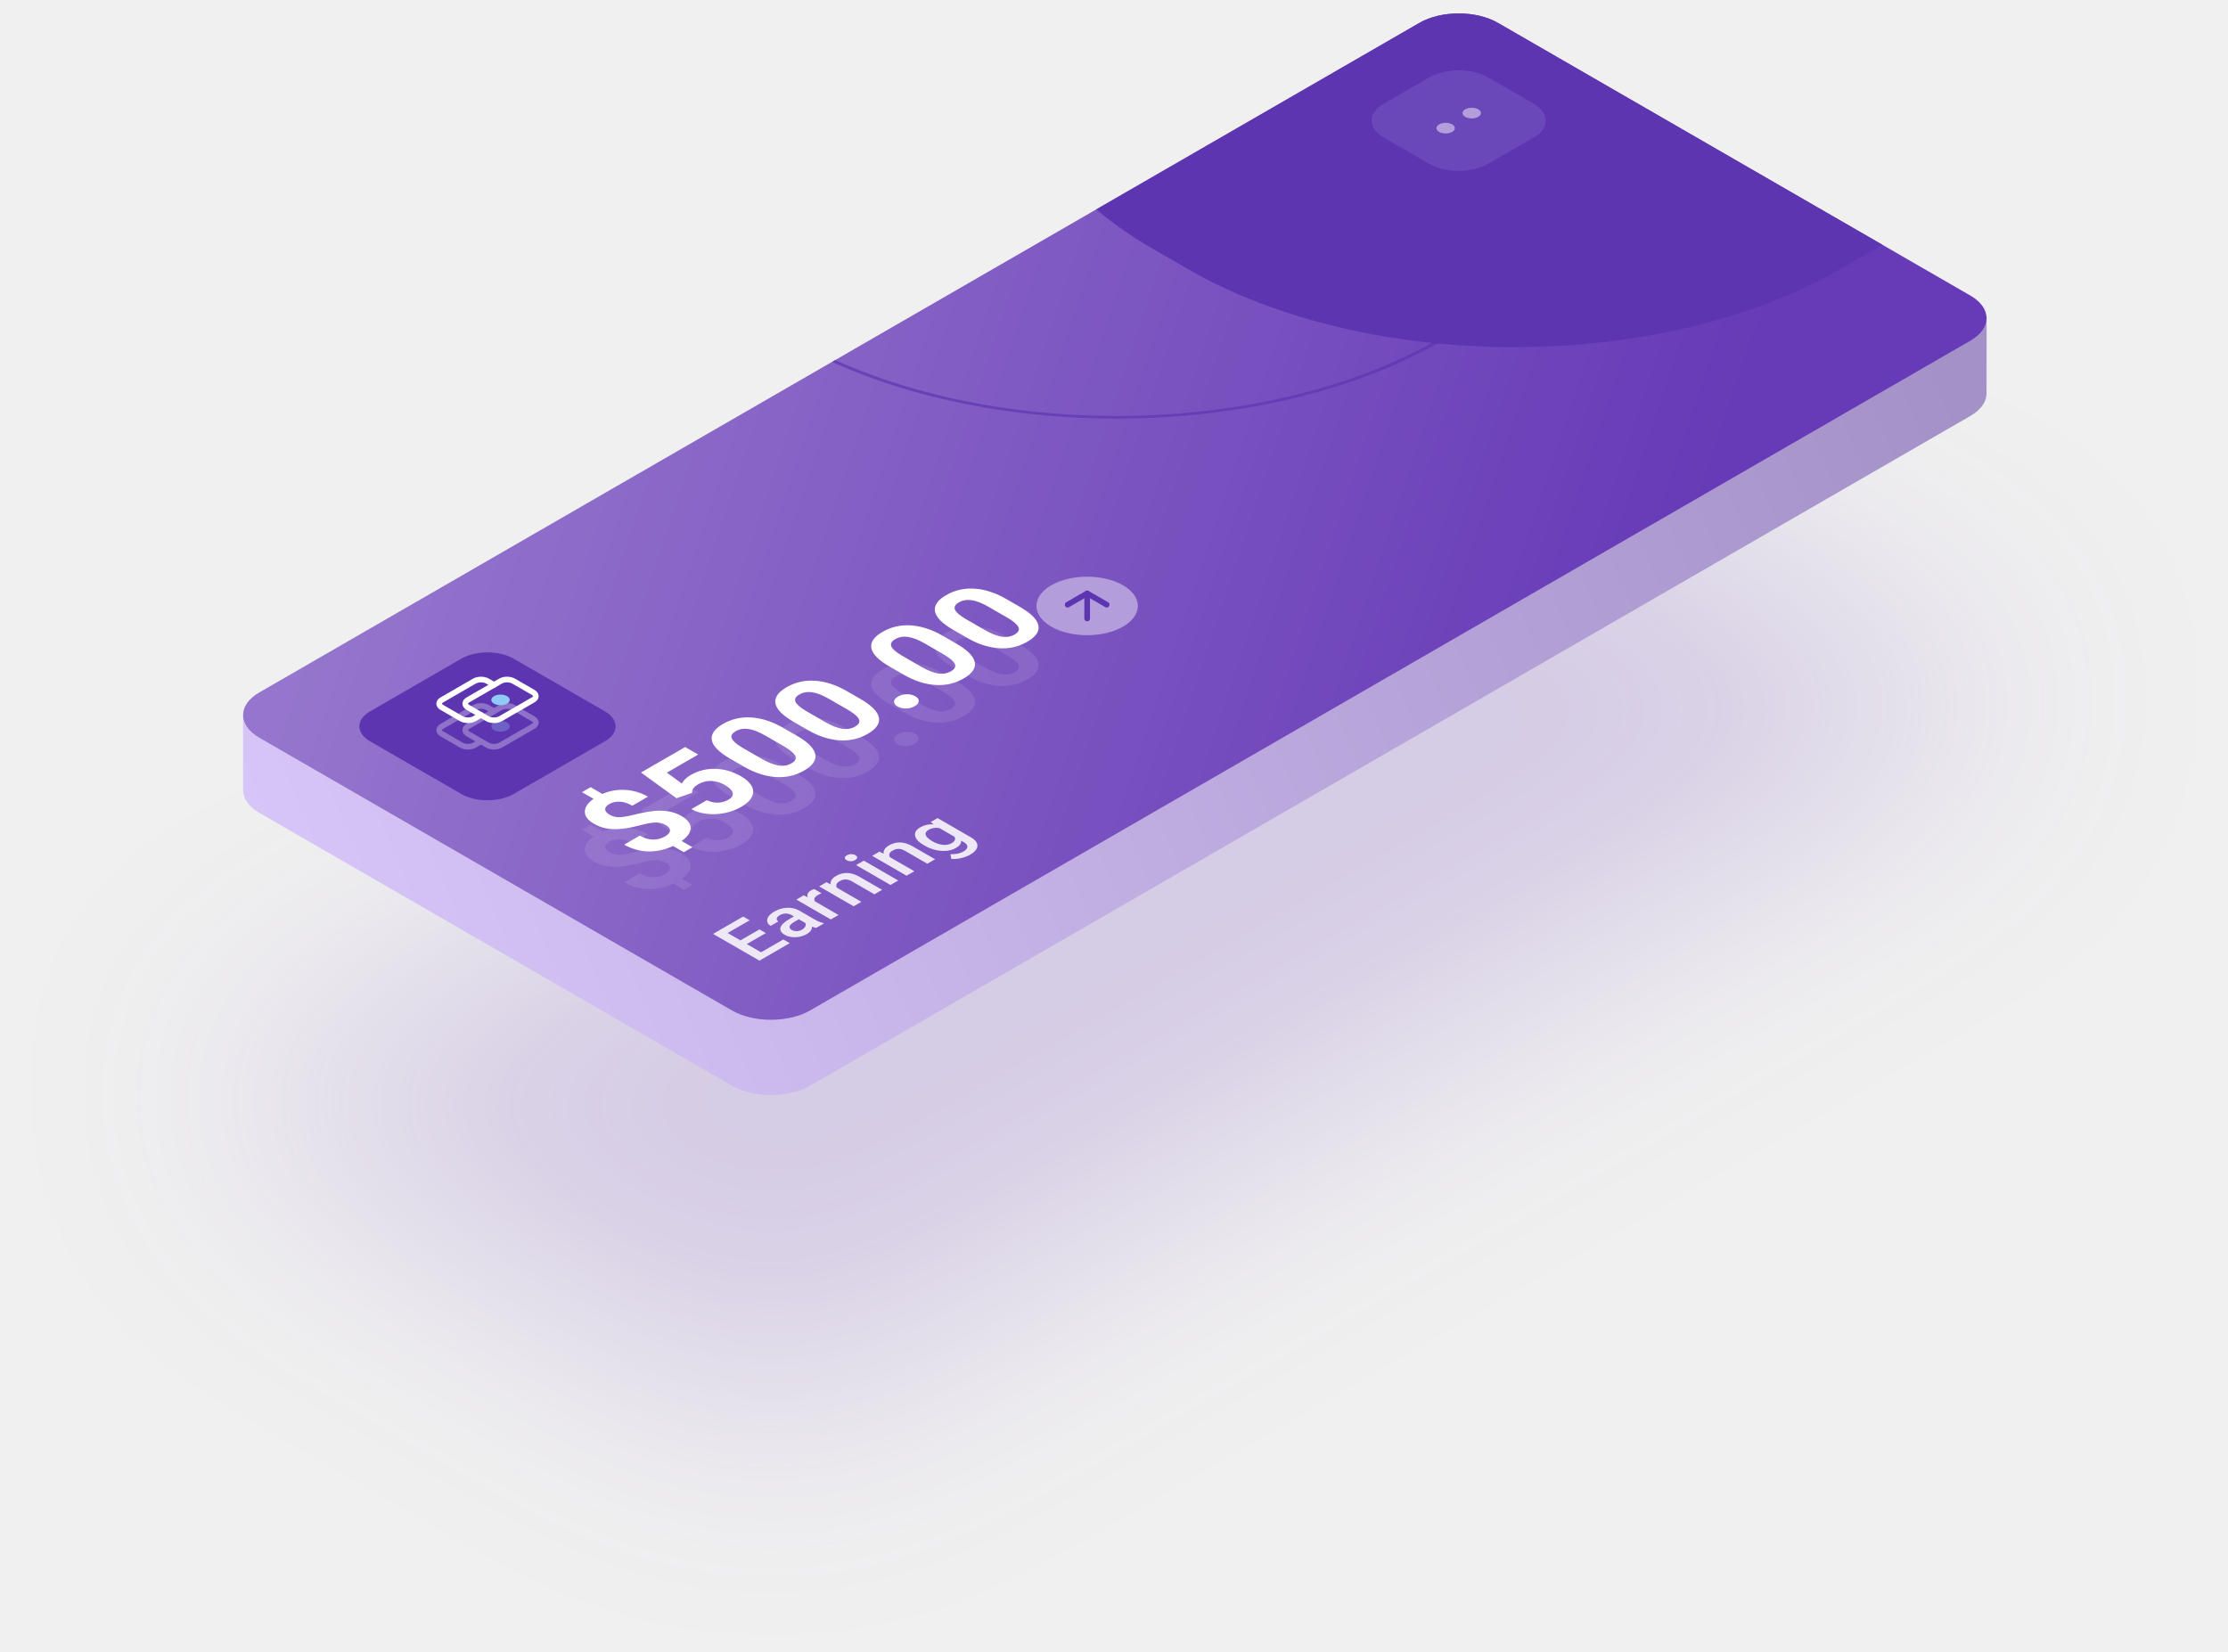
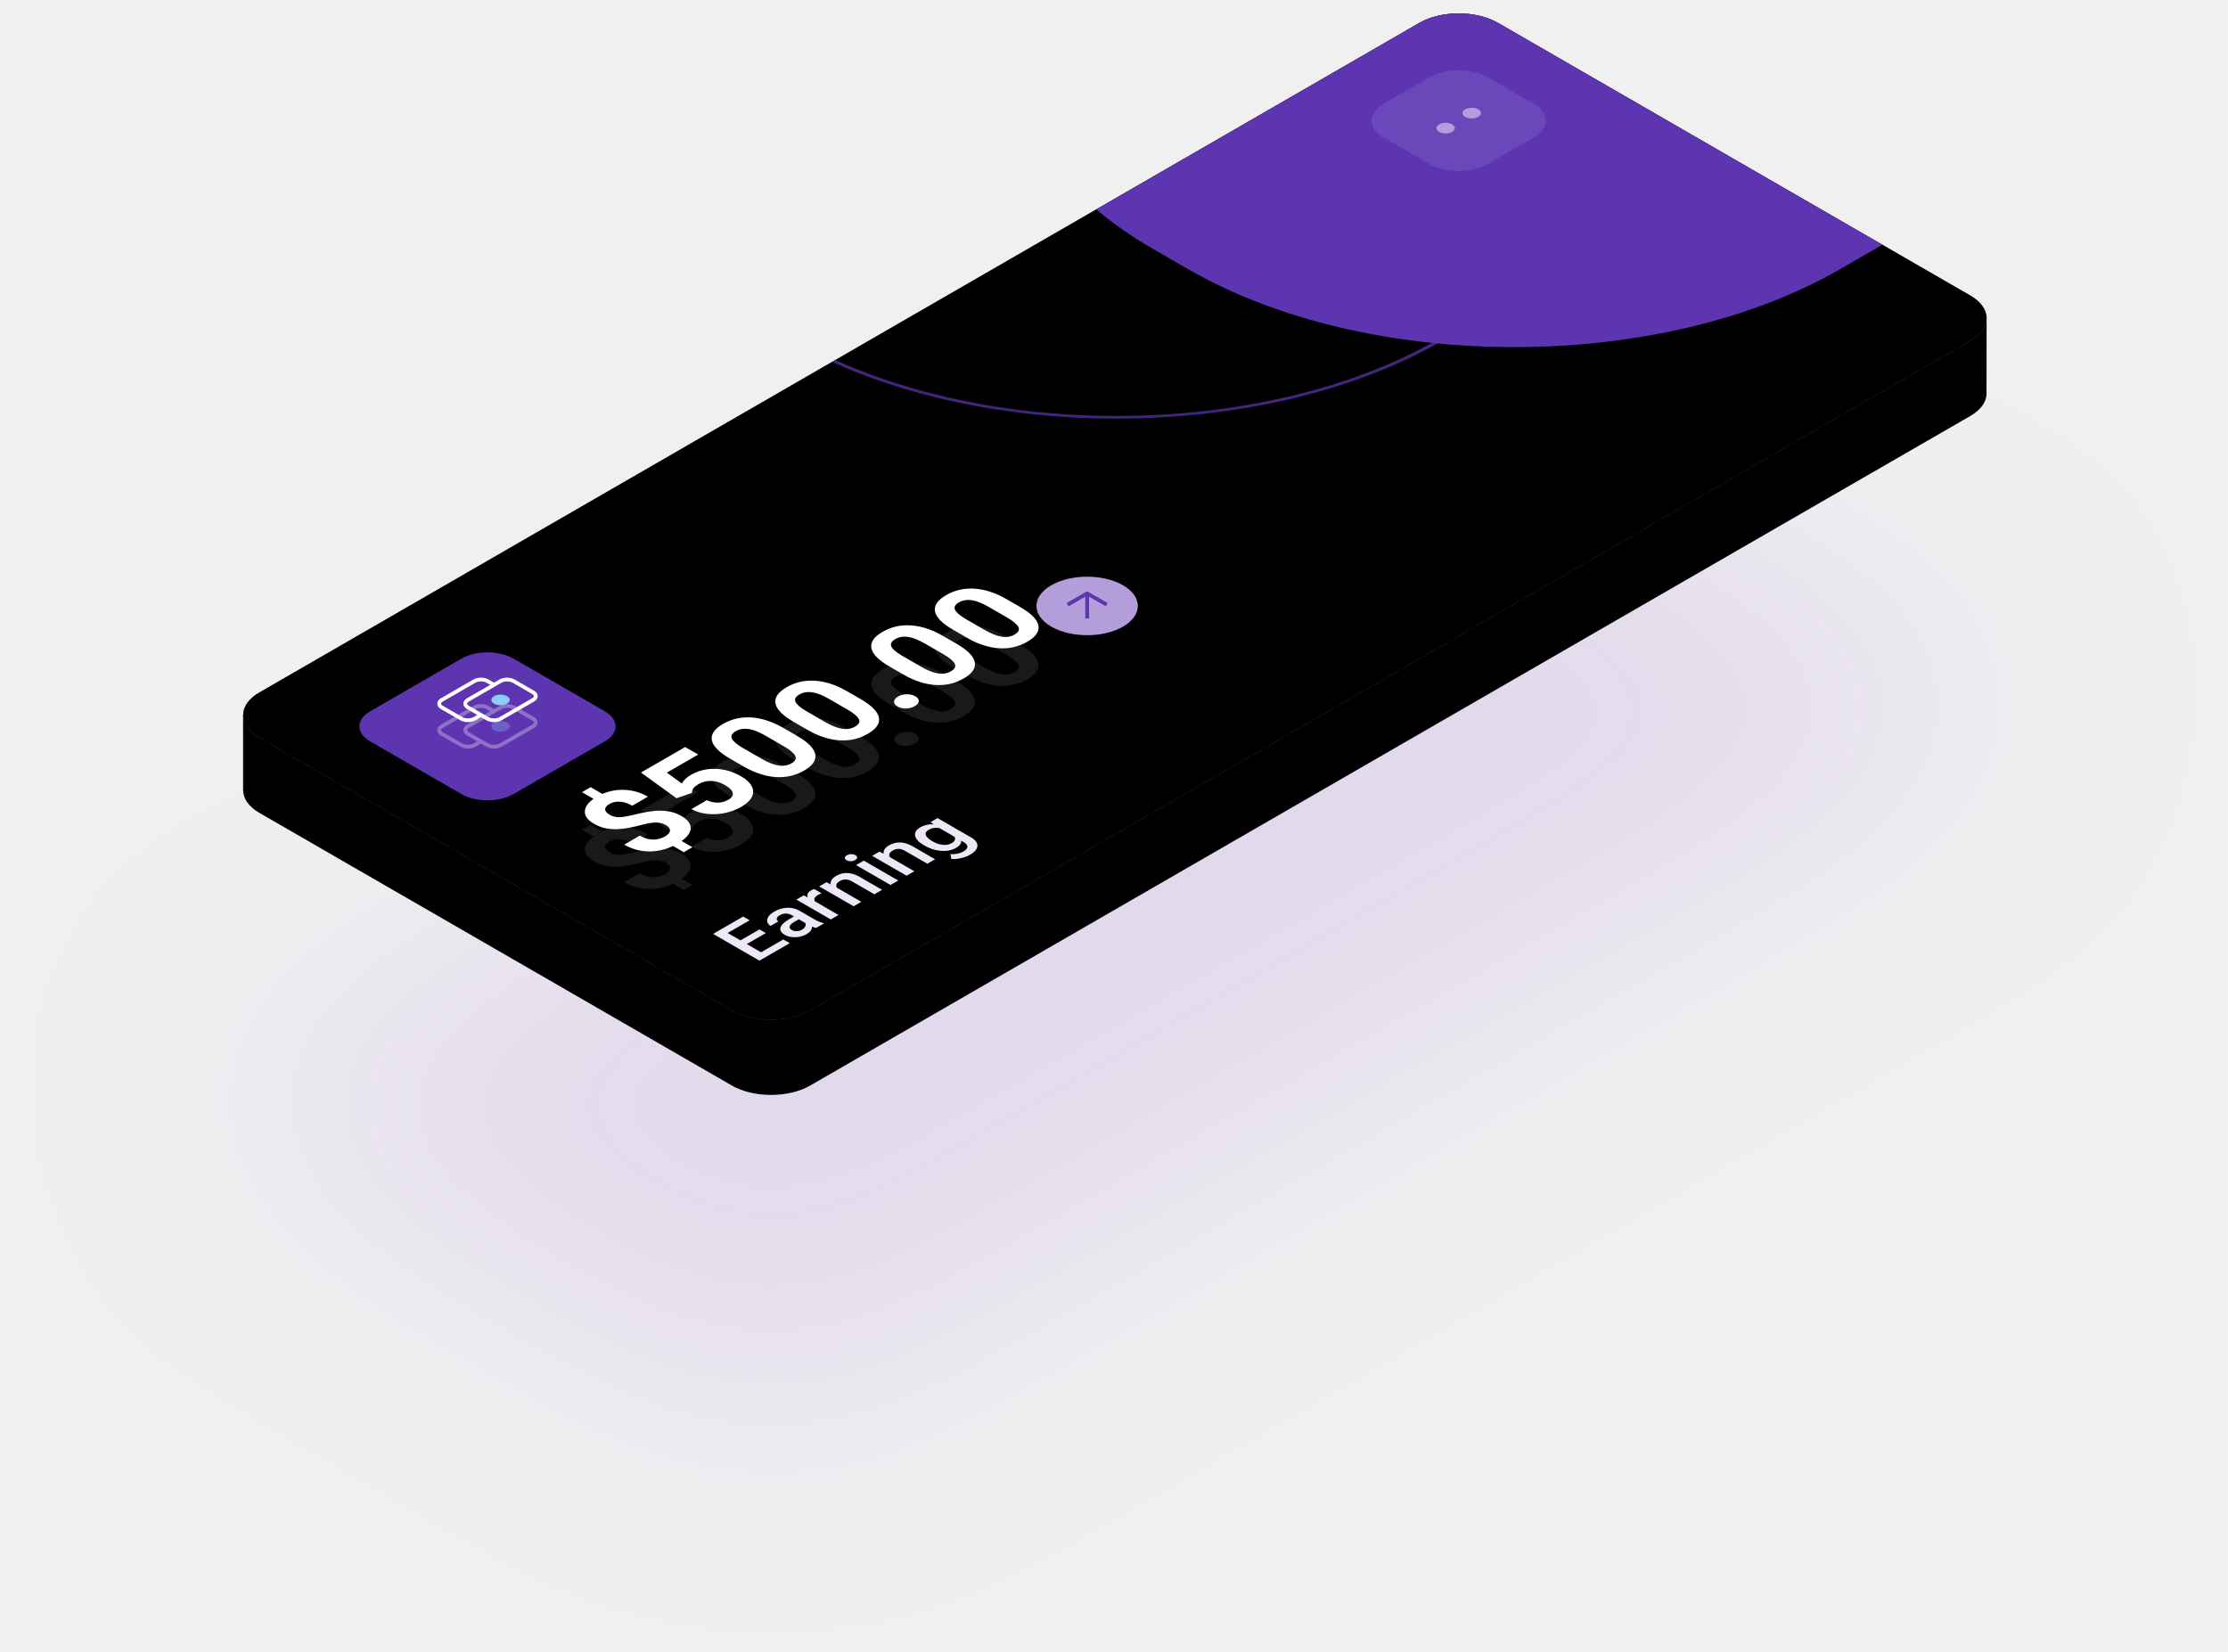
<svg xmlns="http://www.w3.org/2000/svg" width="592" height="439" viewBox="0 0 592 439" fill="none">
  <g filter="url(#filter0_d)">
    <path d="M76.76 199.5V189.996H64.585V210.157L64.614 210.172C64.676 212.295 66.11 214.407 68.916 216.027L194.478 288.515C200.218 291.828 209.524 291.828 215.263 288.515L523.543 110.543C526.279 108.963 527.71 106.916 527.838 104.847L527.84 104.845L527.84 104.804C527.849 104.634 527.85 104.463 527.841 104.292L527.862 84.011L510.501 91.014L397.981 26.056C392.241 22.742 382.935 22.742 377.196 26.056L76.76 199.5Z" fill="url(#paint0_linear)" />
  </g>
  <rect width="379.964" height="168.984" rx="12" transform="matrix(0.866041 -0.499972 0.866041 0.499972 58.5214 190.029)" fill="#673AB7" />
-   <rect width="379.964" height="168.984" rx="12" transform="matrix(0.866041 -0.499972 0.866041 0.499972 58.5214 190.029)" fill="url(#paint1_linear)" fill-opacity="0.3" />
+   <rect width="379.964" height="168.984" rx="12" transform="matrix(0.866041 -0.499972 0.866041 0.499972 58.5214 190.029)" fill="url(#paint1_linear)" fillOpacity="0.3" />
  <mask id="mask0" mask-type="alpha" maskUnits="userSpaceOnUse" x="64" y="3" width="464" height="269">
    <rect width="379.964" height="168.984" rx="12" transform="matrix(0.866041 -0.499972 0.866041 0.499972 58.5214 190.029)" fill="#673AB7" />
  </mask>
  <g mask="url(#mask0)">
</g>
  <mask id="mask1" mask-type="alpha" maskUnits="userSpaceOnUse" x="64" y="3" width="464" height="269">
    <rect width="379.964" height="168.984" rx="12" transform="matrix(0.866041 -0.499972 0.866041 0.499972 58.5214 190.029)" fill="#673AB7" />
  </mask>
  <g mask="url(#mask1)">
    <rect width="210.98" height="210.98" rx="100" transform="matrix(0.866041 -0.499972 0.866041 0.499972 219.59 16.0549)" fill="#5E35B1" />
    <rect opacity="0.7" x="0.866" width="209.98" height="209.98" rx="99.5" transform="matrix(0.866041 -0.499972 0.866041 0.499972 114.059 35.485)" stroke="#5E35B1" />
  </g>
  <rect opacity="0.1" width="31.997" height="31.997" rx="9" transform="matrix(0.866041 -0.499972 0.866041 0.499972 359.875 32.052)" fill="#E3F2FD" />
  <rect width="4" height="4" rx="2" transform="matrix(0.866041 -0.499972 0.866041 0.499972 380.658 34.0517)" fill="#B39DDB" />
  <rect width="4" height="4" rx="2" transform="matrix(0.866041 -0.499972 0.866041 0.499972 387.586 30.0523)" fill="#B39DDB" />
  <rect width="21.998" height="21.998" rx="10.999" transform="matrix(0.866041 -0.499972 0.866041 0.499972 269.815 161.032)" fill="#B39DDB" />
  <g clipPath="url(#clip0)">
-     <path d="M288.868 157.699V164.365" stroke="#5E35B1" stroke-width="1.5" stroke-linecap="round" stroke-linejoin="round" />
-     <path d="M283.671 160.699L288.868 157.699L294.064 160.699" stroke="#5E35B1" stroke-width="1.5" stroke-linecap="round" stroke-linejoin="round" />
+     <path d="M288.868 157.699V164.365" stroke="#5E35B1" strokeWidth="1.5" strokeLinecap="round" strokeLinejoin="round" />
+     <path d="M283.671 160.699L288.868 157.699L294.064 160.699" stroke="#5E35B1" strokeWidth="1.5" strokeLinecap="round" strokeLinejoin="round" />
  </g>
  <path d="M203.491 247.968L198.433 250.887L202.222 253.075L208.134 249.662L209.842 250.648L201.791 255.296L189.477 248.187L197.469 243.573L199.194 244.569L193.342 247.948L196.742 249.911L201.799 246.991L203.491 247.968ZM216.854 246.6C216.589 246.552 216.225 246.433 215.763 246.244C215.791 247.015 215.331 247.675 214.384 248.221C213.465 248.752 212.453 249.034 211.348 249.066C210.243 249.099 209.304 248.892 208.531 248.446C207.556 247.883 207.17 247.243 207.373 246.527C207.576 245.805 208.351 245.054 209.699 244.276L210.959 243.549L210.358 243.202C209.885 242.929 209.374 242.787 208.827 242.777C208.275 242.764 207.728 242.914 207.187 243.227C206.719 243.497 206.454 243.787 206.392 244.096C206.324 244.402 206.471 244.659 206.831 244.867L204.776 246.054C204.274 245.764 203.973 245.398 203.871 244.955C203.764 244.509 203.871 244.05 204.193 243.578C204.52 243.103 205.036 242.662 205.74 242.255C206.812 241.637 207.937 241.3 209.115 241.244C210.288 241.186 211.37 241.433 212.363 241.986L216.49 244.369C217.313 244.844 218.085 245.157 218.807 245.307L218.951 245.39L216.854 246.6ZM213.115 247.05C213.521 246.815 213.803 246.539 213.961 246.22C214.125 245.897 214.13 245.588 213.978 245.292L212.253 244.296L211.145 244.936C210.384 245.375 209.944 245.782 209.825 246.156C209.707 246.53 209.89 246.858 210.375 247.138C210.77 247.365 211.215 247.473 211.711 247.46C212.208 247.44 212.676 247.304 213.115 247.05ZM218.274 237.382C217.959 237.512 217.657 237.661 217.369 237.827C216.428 238.37 216.154 238.945 216.549 239.55L222.808 243.163L220.752 244.35L211.601 239.067L213.564 237.934L214.638 238.495C214.339 237.75 214.629 237.123 215.509 236.616C215.802 236.446 216.084 236.329 216.355 236.264L218.274 237.382ZM219.602 234.448L220.719 235.024C220.578 234.161 221.057 233.413 222.156 232.778C224.062 231.678 226.123 231.748 228.339 232.988L234.386 236.479L232.331 237.665L226.402 234.243C225.821 233.907 225.266 233.733 224.736 233.72C224.206 233.701 223.656 233.855 223.087 234.184C222.258 234.663 222.015 235.236 222.359 235.903L228.872 239.662L226.816 240.849L217.665 235.566L219.602 234.448ZM238.674 234.004L236.619 235.19L227.468 229.907L229.523 228.721L238.674 234.004ZM224.964 228.608C224.648 228.426 224.485 228.218 224.474 227.983C224.468 227.746 224.651 227.519 225.023 227.305C225.396 227.09 225.787 226.984 226.199 226.987C226.611 226.991 226.974 227.083 227.29 227.266C227.6 227.445 227.758 227.653 227.764 227.891C227.764 228.125 227.578 228.35 227.205 228.564C226.833 228.779 226.444 228.887 226.038 228.887C225.632 228.88 225.274 228.787 224.964 228.608ZM233.675 226.323L234.792 226.899C234.651 226.037 235.13 225.288 236.229 224.653C238.135 223.553 240.196 223.623 242.412 224.863L248.459 228.354L246.404 229.541L240.475 226.118C239.894 225.783 239.339 225.609 238.809 225.596C238.279 225.576 237.729 225.731 237.16 226.06C236.331 226.538 236.089 227.111 236.432 227.778L242.945 231.538L240.89 232.724L231.739 227.441L233.675 226.323ZM245.558 224.668C244.137 223.848 243.337 223.002 243.156 222.129C242.976 221.25 243.438 220.492 244.543 219.854C245.586 219.252 246.77 218.988 248.095 219.063L247.266 218.477L249.119 217.408L257.99 222.53C259.191 223.223 259.764 223.986 259.707 224.819C259.657 225.649 258.997 226.431 257.728 227.163C257.057 227.55 256.26 227.848 255.335 228.057C254.421 228.265 253.573 228.335 252.789 228.267L252.527 226.992C253.908 227.061 255.061 226.828 255.986 226.294C256.668 225.9 257.021 225.482 257.043 225.039C257.071 224.6 256.728 224.173 256.011 223.76L255.394 223.404C255.462 224.126 255.002 224.772 254.015 225.342C252.944 225.96 251.642 226.221 250.108 226.123C248.58 226.022 247.063 225.537 245.558 224.668ZM247.782 223.589C248.701 224.12 249.612 224.43 250.514 224.522C251.416 224.606 252.2 224.457 252.865 224.072C253.694 223.594 253.953 223.034 253.643 222.393L249.618 220.069C248.535 219.893 247.579 220.044 246.751 220.523C246.074 220.913 245.815 221.372 245.972 221.9C246.136 222.424 246.739 222.987 247.782 223.589Z" fill="#EDE7F6" />
  <path opacity="0.1" d="M176.95 229.286C176.164 228.832 175.321 228.6 174.42 228.589C173.519 228.567 172.349 228.744 170.911 229.12C169.474 229.496 168.184 229.793 167.044 230.008C165.894 230.219 164.796 230.338 163.751 230.365C162.707 230.382 161.691 230.282 160.703 230.066C159.726 229.845 158.767 229.463 157.828 228.921C156.208 227.986 155.398 226.921 155.398 225.725C155.398 224.53 156.17 223.387 157.713 222.297L154.636 220.521L156.936 219.193L160.056 220.994C161.992 220.153 164.029 219.796 166.167 219.923C168.295 220.045 170.293 220.646 172.162 221.725L168.007 224.123C166.857 223.459 165.759 223.102 164.715 223.053C163.67 222.992 162.75 223.191 161.954 223.65C161.168 224.104 160.785 224.585 160.804 225.095C160.814 225.598 161.211 226.077 161.997 226.531C162.726 226.951 163.521 227.167 164.384 227.178C165.247 227.189 166.478 226.998 168.079 226.605C169.689 226.207 171.07 225.914 172.22 225.725C173.36 225.532 174.444 225.438 175.469 225.443C176.485 225.443 177.458 225.557 178.388 225.783C179.308 226.005 180.204 226.367 181.076 226.871C182.706 227.812 183.521 228.868 183.521 230.042C183.521 231.215 182.72 232.368 181.12 233.503L183.981 235.155L181.695 236.474L178.848 234.831C176.672 235.843 174.453 236.322 172.191 236.267C169.929 236.2 167.815 235.6 165.85 234.466L170.006 232.067C171.146 232.725 172.292 233.077 173.442 233.121C174.592 233.154 175.675 232.877 176.691 232.291C177.535 231.804 177.98 231.292 178.028 230.755C178.067 230.213 177.707 229.723 176.95 229.286ZM179.754 222.14L170.322 215.3L182.054 208.527L185.519 210.527L177.194 215.333L181.177 218.23C181.637 217.356 182.423 216.598 183.535 215.956C185.529 214.805 187.709 214.26 190.077 214.321C192.444 214.382 194.74 215.054 196.964 216.338C198.315 217.118 199.24 217.984 199.739 218.936C200.237 219.876 200.251 220.825 199.782 221.783C199.302 222.734 198.339 223.628 196.892 224.464C195.627 225.194 194.198 225.725 192.607 226.057C191.007 226.384 189.425 226.461 187.863 226.29C186.31 226.113 184.92 225.692 183.693 225.028L187.805 222.654C188.764 223.108 189.746 223.327 190.753 223.31C191.759 223.282 192.684 223.025 193.527 222.538C194.467 221.996 194.855 221.384 194.692 220.704C194.52 220.018 193.815 219.318 192.579 218.604C191.39 217.918 190.187 217.561 188.97 217.533C187.752 217.505 186.607 217.801 185.533 218.421C184.546 218.991 184.005 219.603 183.909 220.255L183.88 220.704L179.754 222.14ZM211.773 205.547C214.667 207.218 216.282 208.843 216.618 210.42C216.953 211.997 215.966 213.452 213.656 214.786C211.375 216.103 208.878 216.675 206.165 216.504C203.453 216.332 200.678 215.444 197.841 213.839L193.988 211.615C191.064 209.927 189.449 208.297 189.142 206.726C188.845 205.149 189.837 203.702 192.118 202.385C194.4 201.068 196.897 200.495 199.609 200.667C202.312 200.833 205.082 201.718 207.919 203.323L211.773 205.547ZM203.391 205.506C201.656 204.504 200.156 203.915 198.89 203.738C197.625 203.55 196.489 203.746 195.483 204.327C194.505 204.892 194.16 205.528 194.448 206.236C194.735 206.933 195.665 207.752 197.237 208.693L202.327 211.631C204.033 212.616 205.533 213.217 206.827 213.433C208.121 213.637 209.281 213.444 210.306 212.852C211.322 212.265 211.658 211.612 211.313 210.893C210.968 210.173 209.985 209.335 208.365 208.378L203.391 205.506ZM228.681 195.786C231.575 197.457 233.191 199.081 233.526 200.658C233.862 202.235 232.874 203.691 230.564 205.024C228.283 206.341 225.786 206.914 223.074 206.743C220.361 206.571 217.586 205.683 214.749 204.078L210.896 201.854C207.972 200.166 206.357 198.536 206.05 196.965C205.753 195.388 206.745 193.941 209.027 192.624C211.308 191.307 213.805 190.734 216.517 190.906C219.22 191.072 221.99 191.957 224.828 193.562L228.681 195.786ZM220.299 195.745C218.564 194.743 217.064 194.154 215.798 193.977C214.533 193.788 213.397 193.985 212.391 194.566C211.413 195.13 211.068 195.767 211.356 196.475C211.643 197.172 212.573 197.991 214.145 198.932L219.235 201.87C220.941 202.855 222.441 203.456 223.735 203.671C225.029 203.876 226.189 203.682 227.214 203.09C228.23 202.504 228.566 201.851 228.221 201.132C227.876 200.412 226.893 199.574 225.273 198.617L220.299 195.745ZM238.501 197.753C237.839 197.371 237.523 196.934 237.552 196.442C237.59 195.944 237.945 195.501 238.616 195.114C239.296 194.721 240.063 194.516 240.916 194.5C241.779 194.477 242.541 194.657 243.202 195.039C243.854 195.415 244.165 195.85 244.137 196.342C244.098 196.829 243.734 197.272 243.044 197.67C242.364 198.063 241.601 198.271 240.758 198.293C239.905 198.309 239.152 198.13 238.501 197.753ZM254.158 181.078C257.053 182.749 258.668 184.373 259.003 185.95C259.339 187.527 258.351 188.983 256.041 190.316C253.76 191.633 251.263 192.206 248.551 192.034C245.838 191.863 243.063 190.975 240.226 189.37L236.373 187.145C233.449 185.458 231.834 183.828 231.528 182.257C231.23 180.68 232.222 179.232 234.504 177.916C236.785 176.599 239.282 176.026 241.994 176.197C244.697 176.363 247.468 177.249 250.305 178.853L254.158 181.078ZM245.776 181.036C244.041 180.035 242.541 179.446 241.276 179.268C240.01 179.08 238.875 179.277 237.868 179.858C236.89 180.422 236.545 181.059 236.833 181.767C237.12 182.464 238.05 183.283 239.622 184.224L244.712 187.162C246.418 188.147 247.918 188.747 249.212 188.963C250.506 189.168 251.666 188.974 252.691 188.382C253.707 187.796 254.043 187.143 253.698 186.423C253.353 185.704 252.37 184.866 250.75 183.908L245.776 181.036ZM271.066 171.317C273.961 172.988 275.576 174.612 275.911 176.189C276.247 177.766 275.26 179.221 272.95 180.555C270.668 181.872 268.171 182.445 265.459 182.273C262.746 182.102 259.971 181.214 257.134 179.609L253.281 177.384C250.357 175.697 248.742 174.067 248.436 172.495C248.139 170.918 249.131 169.471 251.412 168.154C253.693 166.837 256.19 166.265 258.903 166.436C261.606 166.602 264.376 167.488 267.213 169.092L271.066 171.317ZM262.684 171.275C260.949 170.274 259.449 169.684 258.184 169.507C256.918 169.319 255.783 169.516 254.776 170.097C253.799 170.661 253.453 171.297 253.741 172.006C254.029 172.703 254.958 173.522 256.53 174.463L261.62 177.401C263.326 178.386 264.826 178.986 266.12 179.202C267.414 179.407 268.574 179.213 269.6 178.621C270.616 178.034 270.951 177.382 270.606 176.662C270.261 175.943 269.278 175.104 267.659 174.147L262.684 171.275Z" fill="white" />
  <path d="M176.95 219.286C176.164 218.832 175.321 218.6 174.42 218.589C173.519 218.567 172.349 218.744 170.911 219.12C169.474 219.496 168.184 219.793 167.044 220.008C165.894 220.219 164.796 220.338 163.751 220.365C162.707 220.382 161.691 220.282 160.703 220.066C159.726 219.845 158.767 219.463 157.828 218.921C156.208 217.986 155.398 216.921 155.398 215.725C155.398 214.53 156.17 213.387 157.713 212.297L154.636 210.521L156.936 209.193L160.056 210.994C161.992 210.153 164.029 209.796 166.167 209.923C168.295 210.045 170.293 210.646 172.162 211.725L168.007 214.123C166.857 213.459 165.759 213.102 164.715 213.053C163.67 212.992 162.75 213.191 161.954 213.65C161.168 214.104 160.785 214.585 160.804 215.095C160.814 215.598 161.211 216.077 161.997 216.531C162.726 216.951 163.521 217.167 164.384 217.178C165.247 217.189 166.478 216.998 168.079 216.605C169.689 216.207 171.07 215.914 172.22 215.725C173.36 215.532 174.444 215.438 175.469 215.443C176.485 215.443 177.458 215.557 178.388 215.783C179.308 216.005 180.204 216.367 181.076 216.871C182.706 217.812 183.521 218.868 183.521 220.042C183.521 221.215 182.72 222.368 181.12 223.503L183.981 225.155L181.695 226.474L178.848 224.831C176.672 225.843 174.453 226.322 172.191 226.267C169.929 226.2 167.815 225.6 165.85 224.466L170.006 222.067C171.146 222.725 172.292 223.077 173.442 223.121C174.592 223.154 175.675 222.877 176.691 222.291C177.535 221.804 177.98 221.292 178.028 220.755C178.067 220.213 177.707 219.723 176.95 219.286ZM179.754 212.14L170.322 205.3L182.054 198.527L185.519 200.527L177.194 205.333L181.177 208.23C181.637 207.356 182.423 206.598 183.535 205.956C185.529 204.805 187.709 204.26 190.077 204.321C192.444 204.382 194.74 205.054 196.964 206.338C198.315 207.118 199.24 207.984 199.739 208.936C200.237 209.876 200.251 210.825 199.782 211.783C199.302 212.734 198.339 213.628 196.892 214.464C195.627 215.194 194.198 215.725 192.607 216.057C191.007 216.384 189.425 216.461 187.863 216.29C186.31 216.113 184.92 215.692 183.693 215.028L187.805 212.654C188.764 213.108 189.746 213.327 190.753 213.31C191.759 213.282 192.684 213.025 193.527 212.538C194.467 211.996 194.855 211.384 194.692 210.704C194.52 210.018 193.815 209.318 192.579 208.604C191.39 207.918 190.187 207.561 188.97 207.533C187.752 207.505 186.607 207.801 185.533 208.421C184.546 208.991 184.005 209.603 183.909 210.255L183.88 210.704L179.754 212.14ZM211.773 195.547C214.667 197.218 216.282 198.843 216.618 200.42C216.953 201.997 215.966 203.452 213.656 204.786C211.375 206.103 208.878 206.675 206.165 206.504C203.453 206.332 200.678 205.444 197.841 203.839L193.988 201.615C191.064 199.927 189.449 198.297 189.142 196.726C188.845 195.149 189.837 193.702 192.118 192.385C194.4 191.068 196.897 190.495 199.609 190.667C202.312 190.833 205.082 191.718 207.919 193.323L211.773 195.547ZM203.391 195.506C201.656 194.504 200.156 193.915 198.89 193.738C197.625 193.55 196.489 193.746 195.483 194.327C194.505 194.892 194.16 195.528 194.448 196.236C194.735 196.933 195.665 197.752 197.237 198.693L202.327 201.631C204.033 202.616 205.533 203.217 206.827 203.433C208.121 203.637 209.281 203.444 210.306 202.852C211.322 202.265 211.658 201.612 211.313 200.893C210.968 200.173 209.985 199.335 208.365 198.378L203.391 195.506ZM228.681 185.786C231.575 187.457 233.191 189.081 233.526 190.658C233.862 192.235 232.874 193.691 230.564 195.024C228.283 196.341 225.786 196.914 223.074 196.743C220.361 196.571 217.586 195.683 214.749 194.078L210.896 191.854C207.972 190.166 206.357 188.536 206.05 186.965C205.753 185.388 206.745 183.941 209.027 182.624C211.308 181.307 213.805 180.734 216.517 180.906C219.22 181.072 221.99 181.957 224.828 183.562L228.681 185.786ZM220.299 185.745C218.564 184.743 217.064 184.154 215.798 183.977C214.533 183.788 213.397 183.985 212.391 184.566C211.413 185.13 211.068 185.767 211.356 186.475C211.643 187.172 212.573 187.991 214.145 188.932L219.235 191.87C220.941 192.855 222.441 193.456 223.735 193.671C225.029 193.876 226.189 193.682 227.214 193.09C228.23 192.504 228.566 191.851 228.221 191.132C227.876 190.412 226.893 189.574 225.273 188.617L220.299 185.745ZM238.501 187.753C237.839 187.371 237.523 186.934 237.552 186.442C237.59 185.944 237.945 185.501 238.616 185.114C239.296 184.721 240.063 184.516 240.916 184.5C241.779 184.477 242.541 184.657 243.202 185.039C243.854 185.415 244.165 185.85 244.137 186.342C244.098 186.829 243.734 187.272 243.044 187.67C242.364 188.063 241.601 188.271 240.758 188.293C239.905 188.309 239.152 188.13 238.501 187.753ZM254.158 171.078C257.053 172.749 258.668 174.373 259.003 175.95C259.339 177.527 258.351 178.983 256.041 180.316C253.76 181.633 251.263 182.206 248.551 182.034C245.838 181.863 243.063 180.975 240.226 179.37L236.373 177.145C233.449 175.458 231.834 173.828 231.528 172.257C231.23 170.68 232.222 169.232 234.504 167.916C236.785 166.599 239.282 166.026 241.994 166.197C244.697 166.363 247.468 167.249 250.305 168.853L254.158 171.078ZM245.776 171.036C244.041 170.035 242.541 169.446 241.276 169.268C240.01 169.08 238.875 169.277 237.868 169.858C236.89 170.422 236.545 171.059 236.833 171.767C237.12 172.464 238.05 173.283 239.622 174.224L244.712 177.162C246.418 178.147 247.918 178.747 249.212 178.963C250.506 179.168 251.666 178.974 252.691 178.382C253.707 177.796 254.043 177.143 253.698 176.423C253.353 175.704 252.37 174.866 250.75 173.908L245.776 171.036ZM271.066 161.317C273.961 162.988 275.576 164.612 275.911 166.189C276.247 167.766 275.26 169.221 272.95 170.555C270.668 171.872 268.171 172.445 265.459 172.273C262.746 172.102 259.971 171.214 257.134 169.609L253.281 167.384C250.357 165.697 248.742 164.067 248.436 162.495C248.139 160.918 249.131 159.471 251.412 158.154C253.693 156.837 256.19 156.265 258.903 156.436C261.606 156.602 264.376 157.488 267.213 159.092L271.066 161.317ZM262.684 161.275C260.949 160.274 259.449 159.684 258.184 159.507C256.918 159.319 255.783 159.516 254.776 160.097C253.799 160.661 253.453 161.297 253.741 162.006C254.029 162.703 254.958 163.522 256.53 164.463L261.62 167.401C263.326 168.386 264.826 168.986 266.12 169.202C267.414 169.407 268.574 169.213 269.6 168.621C270.616 168.034 270.951 167.382 270.606 166.662C270.261 165.943 269.278 165.104 267.659 164.147L262.684 161.275Z" fill="white" />
  <rect width="43.996" height="43.996" rx="8" transform="matrix(0.866041 -0.499972 0.866041 0.499972 91.4277 193.028)" fill="#5E35B1" />
  <g opacity="0.3" clipPath="url(#clip1)">
-     <path d="M132.997 188.029L124.337 193.028C123.381 193.58 123.381 194.476 124.337 195.028L129.533 198.027C130.489 198.58 132.04 198.58 132.997 198.027L141.656 193.028C142.613 192.476 142.613 191.581 141.656 191.028L136.461 188.029C135.504 187.477 133.953 187.477 132.997 188.029Z" stroke="white" stroke-width="1.5" stroke-linecap="round" stroke-linejoin="round" />
+     <path d="M132.997 188.029L124.337 193.028C123.381 193.58 123.381 194.476 124.337 195.028L129.533 198.027C130.489 198.58 132.04 198.58 132.997 198.027L141.656 193.028C142.613 192.476 142.613 191.581 141.656 191.028L136.461 188.029C135.504 187.477 133.953 187.477 132.997 188.029Z" stroke="white" strokeWidth="1.5" strokeLinecap="round" strokeLinejoin="round" />
    <path d="M134.728 194.028C135.684 193.476 135.684 192.58 134.728 192.028C133.771 191.476 132.22 191.476 131.264 192.028C130.307 192.58 130.307 193.476 131.264 194.028C132.22 194.58 133.771 194.58 134.728 194.028Z" fill="#90CAF9" />
-     <path d="M131.264 189.029L129.532 188.029C129.073 187.764 128.45 187.615 127.8 187.615C127.151 187.615 126.528 187.764 126.068 188.029L117.409 193.028C116.949 193.293 116.691 193.653 116.691 194.028C116.691 194.403 116.949 194.763 117.409 195.028L122.605 198.027C123.064 198.293 123.687 198.442 124.336 198.442C124.986 198.442 125.609 198.293 126.068 198.027L127.8 197.028" stroke="white" stroke-width="1.5" stroke-linecap="round" stroke-linejoin="round" />
+     <path d="M131.264 189.029L129.532 188.029C129.073 187.764 128.45 187.615 127.8 187.615C127.151 187.615 126.528 187.764 126.068 188.029L117.409 193.028C116.949 193.293 116.691 193.653 116.691 194.028C116.691 194.403 116.949 194.763 117.409 195.028L122.605 198.027C123.064 198.293 123.687 198.442 124.336 198.442C124.986 198.442 125.609 198.293 126.068 198.027L127.8 197.028" stroke="white" strokeWidth="1.5" strokeLinecap="round" strokeLinejoin="round" />
  </g>
  <g clipPath="url(#clip2)">
-     <path d="M132.997 181.001L124.337 186C123.381 186.552 123.381 187.448 124.337 188L129.533 190.999C130.489 191.552 132.04 191.552 132.997 190.999L141.656 186C142.613 185.448 142.613 184.553 141.656 184L136.461 181.001C135.504 180.449 133.953 180.449 132.997 181.001Z" stroke="white" stroke-width="1.5" stroke-linecap="round" stroke-linejoin="round" />
+     <path d="M132.997 181.001L124.337 186C123.381 186.552 123.381 187.448 124.337 188L129.533 190.999C130.489 191.552 132.04 191.552 132.997 190.999L141.656 186C142.613 185.448 142.613 184.553 141.656 184L136.461 181.001C135.504 180.449 133.953 180.449 132.997 181.001Z" stroke="white" strokeWidth="1.5" strokeLinecap="round" strokeLinejoin="round" />
    <path d="M134.728 187C135.684 186.448 135.684 185.552 134.728 185C133.771 184.448 132.22 184.448 131.264 185C130.307 185.552 130.307 186.448 131.264 187C132.22 187.552 133.771 187.552 134.728 187Z" fill="#90CAF9" />
-     <path d="M131.264 182.001L129.532 181.001C129.073 180.736 128.45 180.587 127.8 180.587C127.151 180.587 126.528 180.736 126.068 181.001L117.409 186C116.949 186.265 116.691 186.625 116.691 187C116.691 187.375 116.949 187.735 117.409 188L122.605 190.999C123.064 191.264 123.687 191.413 124.336 191.413C124.986 191.413 125.609 191.264 126.068 190.999L127.8 189.999" stroke="white" stroke-width="1.5" stroke-linecap="round" stroke-linejoin="round" />
+     <path d="M131.264 182.001L129.532 181.001C129.073 180.736 128.45 180.587 127.8 180.587C127.151 180.587 126.528 180.736 126.068 181.001L117.409 186C116.949 186.265 116.691 186.625 116.691 187C116.691 187.375 116.949 187.735 117.409 188L122.605 190.999C123.064 191.264 123.687 191.413 124.336 191.413C124.986 191.413 125.609 191.264 126.068 190.999L127.8 189.999" stroke="white" strokeWidth="1.5" strokeLinecap="round" strokeLinejoin="round" />
  </g>
  <defs>
-     <filter id="filter0_d" x="0.585" y="23.57" width="591.276" height="415.43" filterUnits="userSpaceOnUse" color-interpolation-filters="sRGB">
+     <filter id="filter0_d" x="0.585" y="23.57" width="591.276" height="415.43" filterUnits="userSpaceOnUse" colorInterpolationFilters="sRGB">
      <feFlood flood-opacity="0" result="BackgroundImageFix" />
      <feColorMatrix in="SourceAlpha" type="matrix" values="0 0 0 0 0 0 0 0 0 0 0 0 0 0 0 0 0 0 127 0" />
      <feOffset dy="84" />
      <feGaussianBlur stdDeviation="32" />
      <feColorMatrix type="matrix" values="0 0 0 0 0.404 0 0 0 0 0.227 0 0 0 0 0.718 0 0 0 0.2 0" />
      <feBlend mode="normal" in2="BackgroundImageFix" result="effect1_dropShadow" />
      <feBlend mode="normal" in="SourceGraphic" in2="effect1_dropShadow" result="shape" />
    </filter>
    <linearGradient id="paint0_linear" x1="511.423" y1="84.089" x2="87.594" y2="266.682" gradientUnits="userSpaceOnUse">
-       <stop stop-color="#A491C8" />
-       <stop offset="1" stop-color="#D7C5F8" />
+       <stop stopColor="#A491C8" />
+       <stop offset="1" stopColor="#D7C5F8" />
    </linearGradient>
    <linearGradient id="paint1_linear" x1="26.721" y1="-0.478" x2="187.458" y2="236.961" gradientUnits="userSpaceOnUse">
-       <stop stop-color="white" />
-       <stop offset="1" stop-color="white" stop-opacity="0" />
+       <stop stopColor="white" />
+       <stop offset="1" stopColor="white" stopOpacity="0" />
    </linearGradient>
    <clipPath id="clip0">
      <rect width="15.998" height="15.998" fill="white" transform="matrix(0.866041 -0.499972 0.866041 0.499972 275.011 161.032)" />
    </clipPath>
    <clipPath id="clip1">
      <rect width="23.998" height="23.998" fill="white" transform="matrix(0.866041 -0.499972 0.866041 0.499972 108.749 193.028)" />
    </clipPath>
    <clipPath id="clip2">
      <rect width="23.998" height="23.998" fill="white" transform="matrix(0.866041 -0.499972 0.866041 0.499972 108.749 186)" />
    </clipPath>
  </defs>
</svg>
